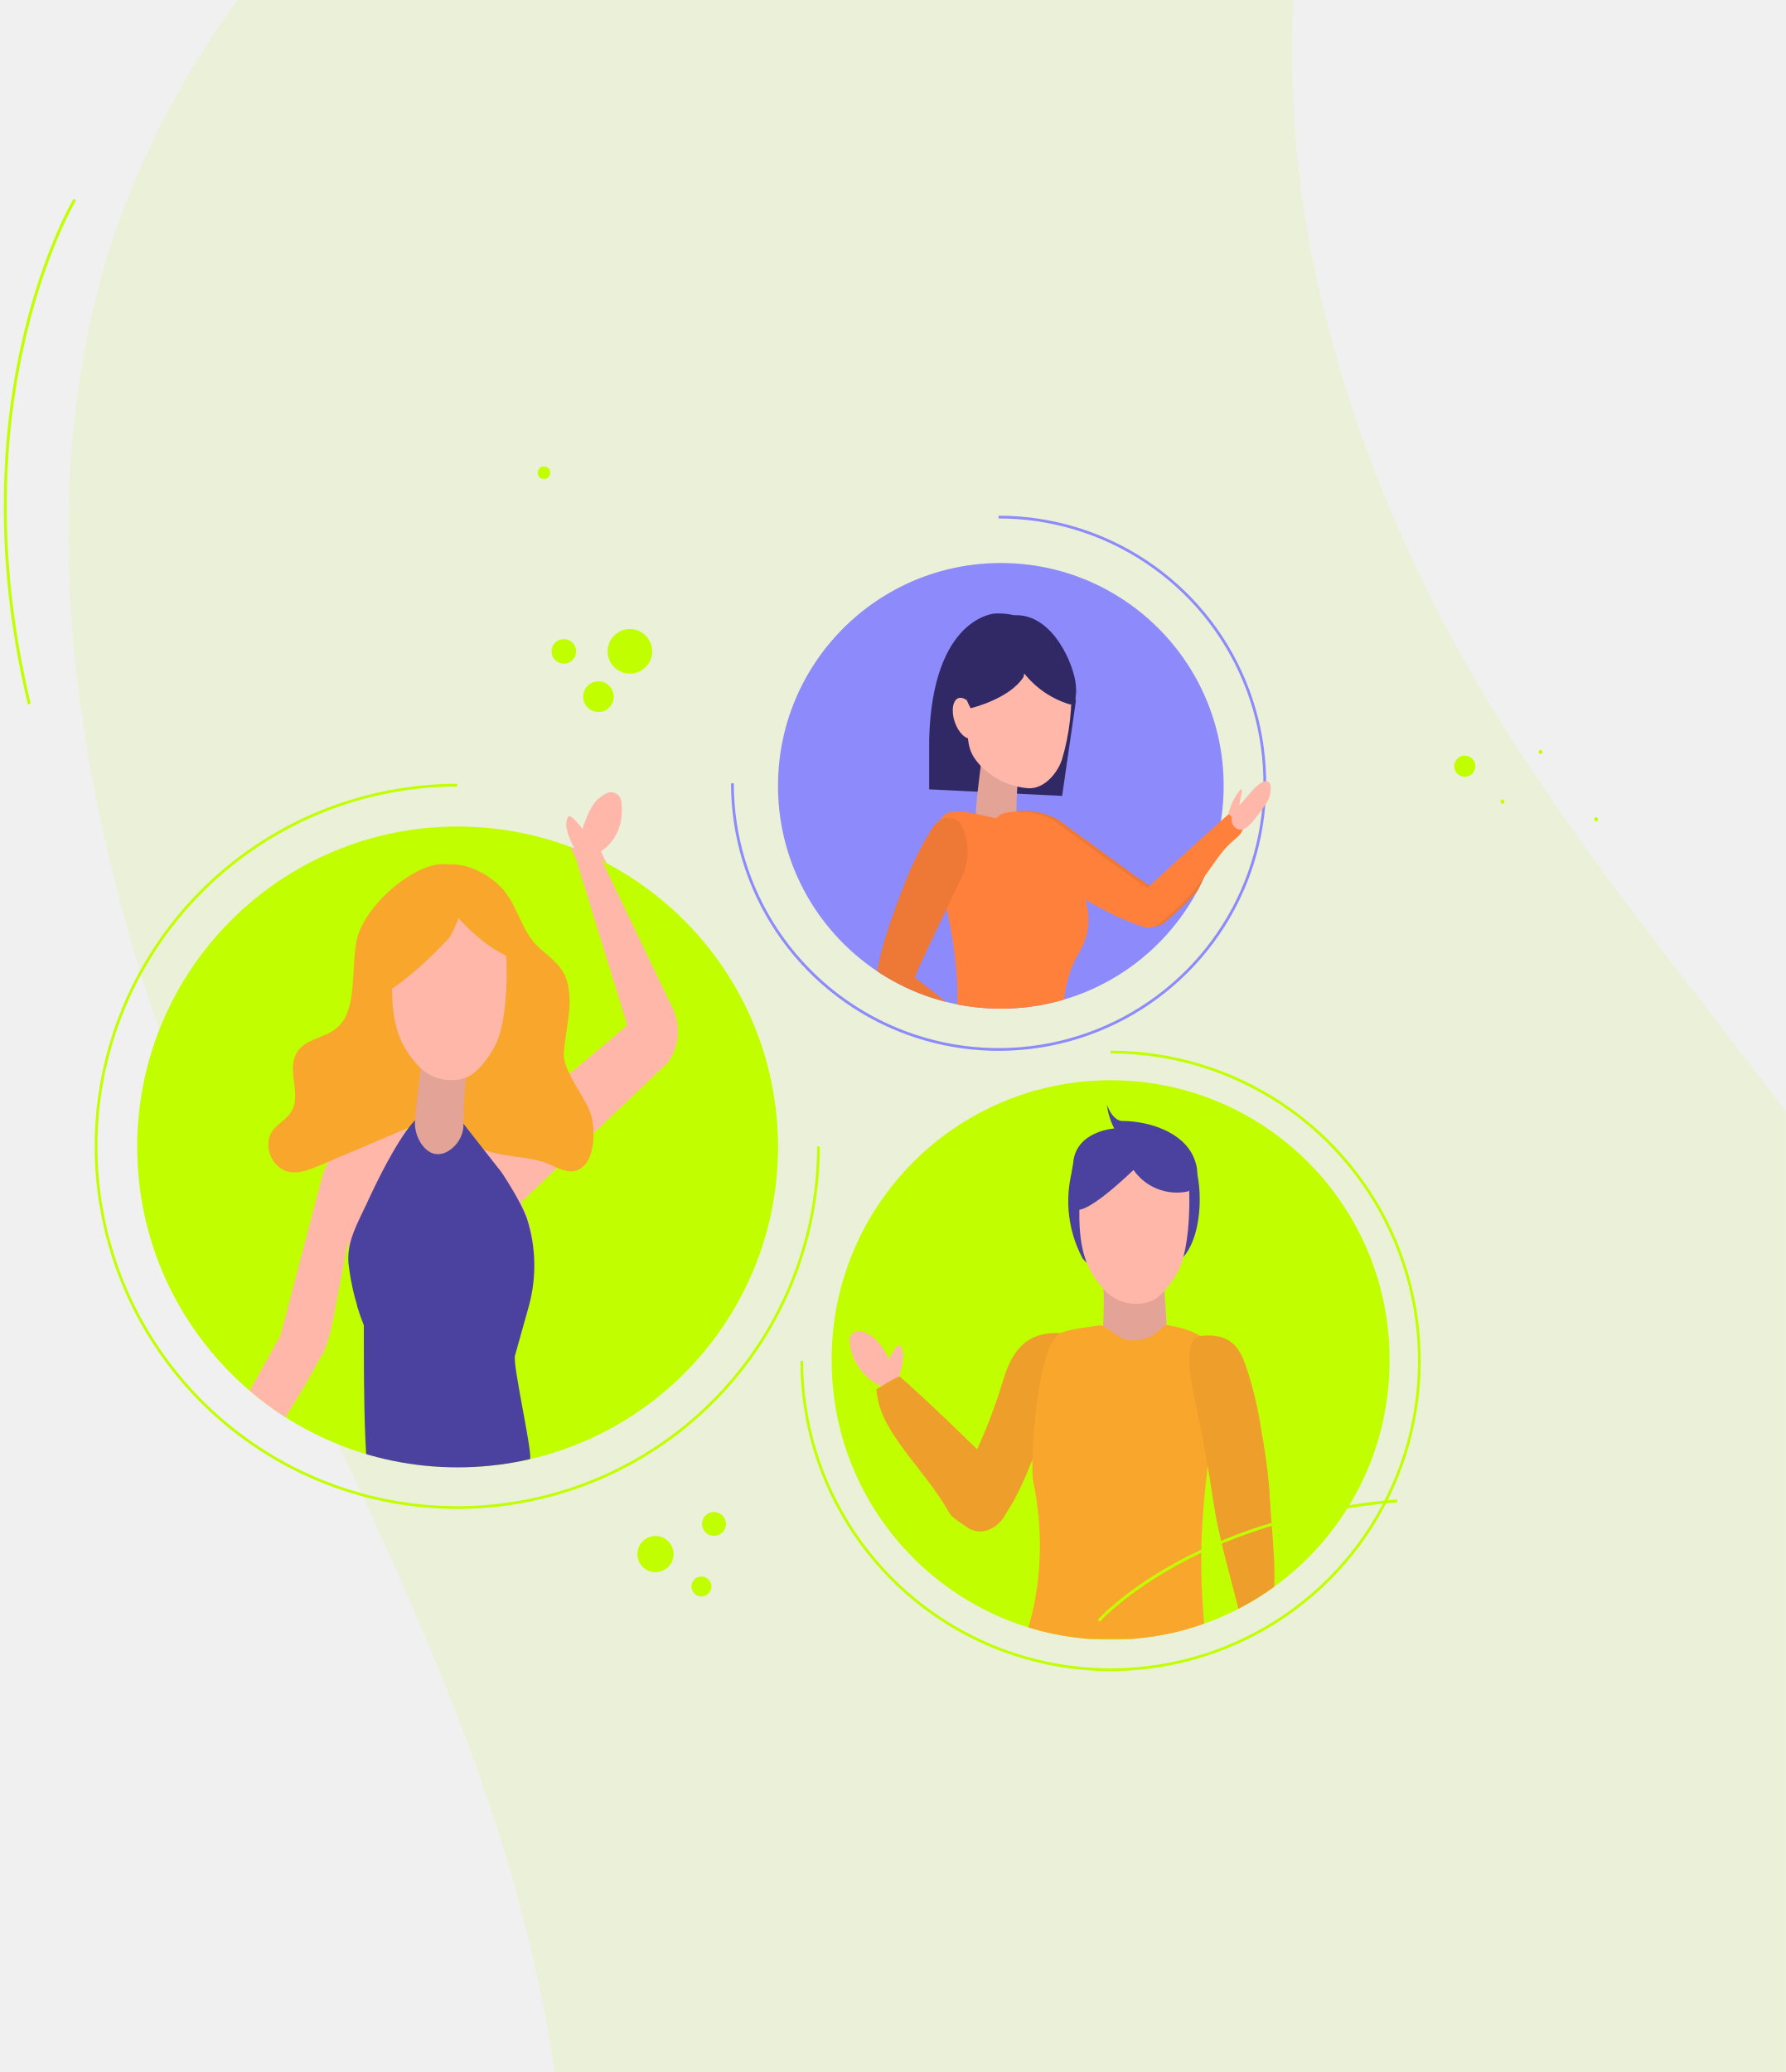
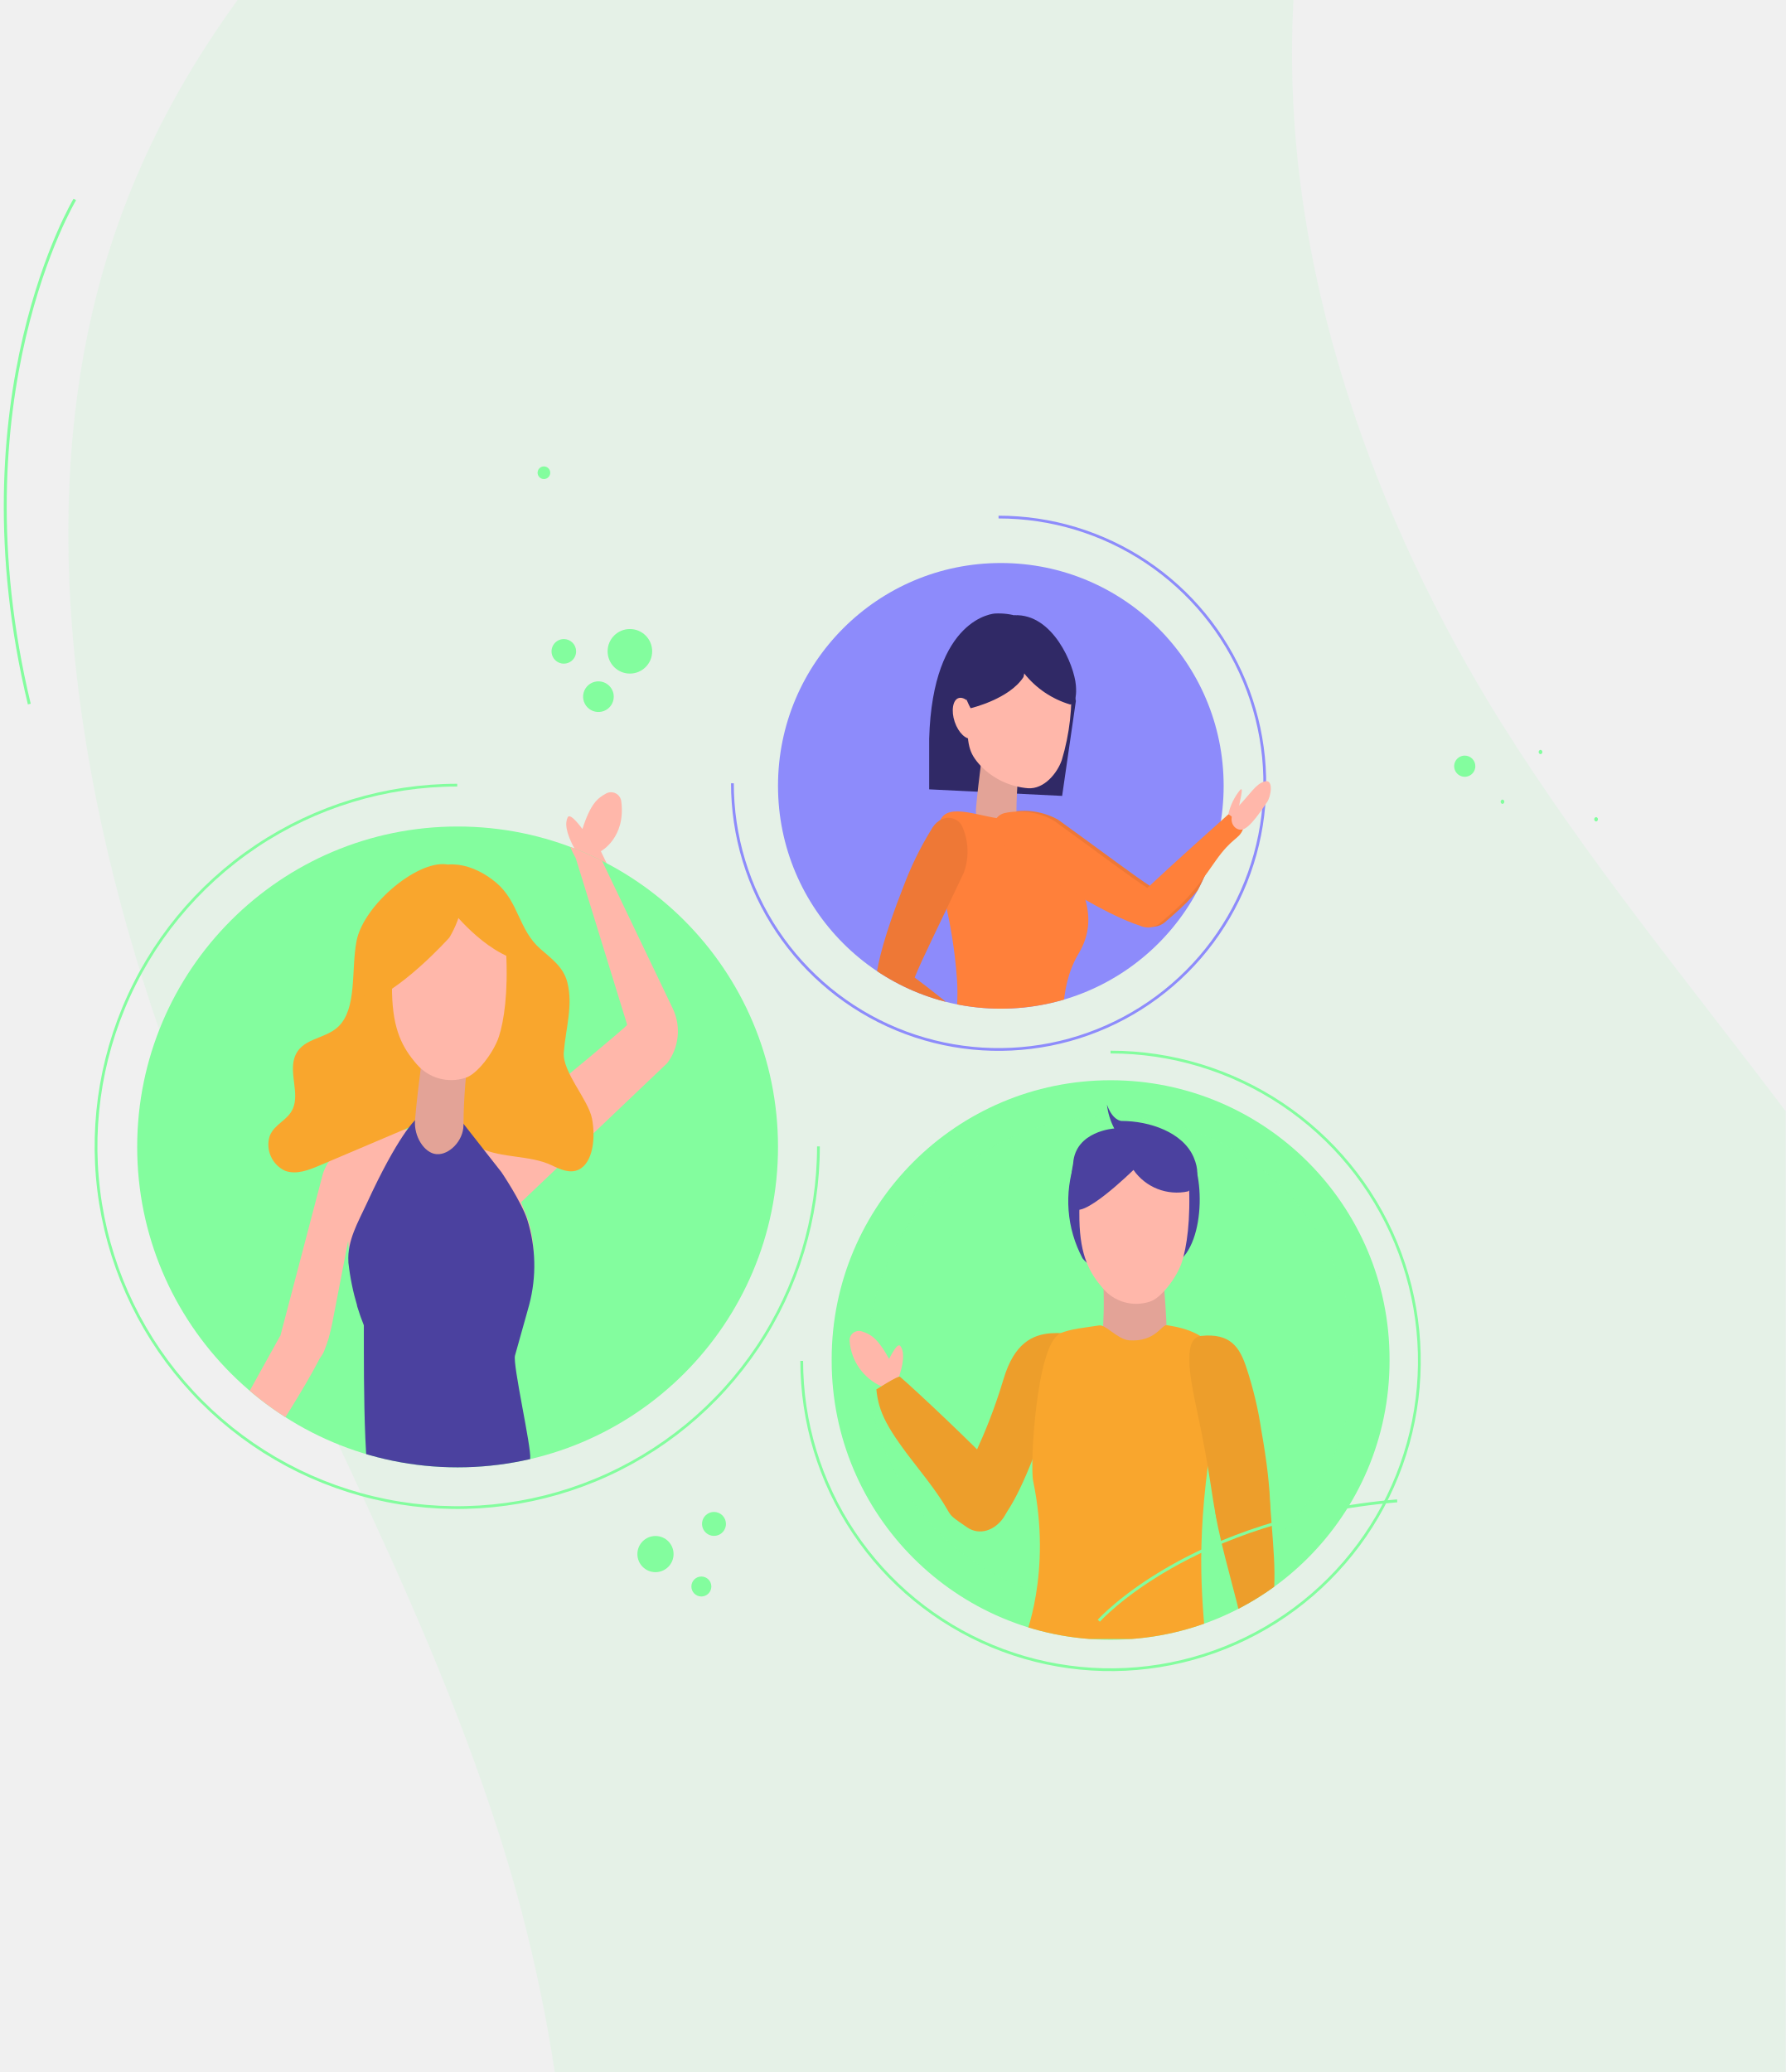
<svg xmlns="http://www.w3.org/2000/svg" width="967" height="1122" viewBox="0 0 967 1122" fill="none">
-   <path opacity="0.1" d="M967.001 601.758V1170.82C950.53 1175.13 933.924 1178.05 917.727 1180.37C798.285 1197.48 665.299 1208.86 582.336 1334.93C580.805 1337.25 579.274 1339.63 577.81 1342H298.908C320.891 1231.21 304.999 1102.52 270.834 995.001C225.644 852.858 153.468 732.872 100.451 596.466C47.434 460.06 14.323 292.397 55.498 147.732C71.969 89.965 97.933 42.485 128.627 0H700.451C692.522 144.27 745.642 283.346 812.747 391.066C860.388 467.084 914.834 532.517 967.001 601.758Z" fill="#C1FE00" />
+   <path opacity="0.1" d="M967.001 601.758V1170.82C950.53 1175.13 933.924 1178.05 917.727 1180.37C798.285 1197.48 665.299 1208.86 582.336 1334.93C580.805 1337.25 579.274 1339.63 577.81 1342H298.908C320.891 1231.21 304.999 1102.52 270.834 995.001C225.644 852.858 153.468 732.872 100.451 596.466C47.434 460.06 14.323 292.397 55.498 147.732C71.969 89.965 97.933 42.485 128.627 0H700.451C692.522 144.27 745.642 283.346 812.747 391.066C860.388 467.084 914.834 532.517 967.001 601.758Z" fill="#83FD9E" />
  <path d="M361.087 571.464L281.932 646.915L284.919 654.574C289.51 666.829 289.857 680.273 285.905 692.749L284.322 697.655L278.348 716.653C277.009 720.799 276.323 725.129 276.317 729.487C276.317 737.625 273.718 749.801 278.109 756.413C262.577 772.538 236.978 766.824 216.129 756.173C216.417 753.99 216.587 751.793 216.637 749.591C216.91 744.895 216.313 740.188 214.875 735.71L199.761 707.647C193.215 695.356 189.289 681.837 188.231 667.947L179.658 712.434C178.657 717.636 177.177 722.734 175.238 727.662C174.566 729.368 173.527 730.905 172.195 732.163C170.863 733.421 169.271 734.369 167.531 734.941C165.791 735.512 163.947 735.692 162.13 735.468C160.312 735.245 158.567 734.622 157.017 733.646H156.838C154.593 732.231 152.857 730.138 151.879 727.669C150.902 725.2 150.734 722.484 151.402 719.914L173.983 633.722C181.809 599.048 250.062 607.903 250.271 608.442C255.991 608.98 261.761 608.382 267.251 606.683C272.741 604.984 277.841 602.216 282.261 598.539C303.17 581.486 339.372 551.509 339.372 550.671L311.533 460.321C305.978 450.358 306.037 445.362 307.441 442.55C308.845 439.738 315.387 448.922 315.387 448.922C319.927 434.921 323.601 432.229 328.38 429.596C329.188 429.189 330.083 428.985 330.988 429.001C331.893 429.017 332.78 429.253 333.573 429.689C334.367 430.124 335.042 430.746 335.543 431.502C336.043 432.257 336.352 433.122 336.445 434.024C338.954 453.649 325.393 460.949 325.393 460.949L364.224 542.175C366.393 546.885 367.247 552.096 366.695 557.253C366.143 562.411 364.205 567.322 361.087 571.464Z" fill="#FFB7AA" />
  <g clip-path="url(#clip0_1102_6261)">
-     <rect x="74.289" y="447.558" width="347.02" height="347.02" rx="173.51" fill="#C1FE00" />
+     <rect x="74.289" y="447.558" width="347.02" height="347.02" rx="173.51" fill="#83FD9E" />
    <path d="M361.335 575.671L282.199 650.985L285.185 658.63C289.775 670.862 290.122 684.282 286.171 696.735L284.588 701.632L278.615 720.595C277.276 724.734 276.591 729.056 276.585 733.406C276.585 741.529 273.987 753.683 278.376 760.283C262.848 776.379 237.255 770.675 216.411 760.044C216.699 757.865 216.868 755.672 216.919 753.474C217.191 748.786 216.594 744.089 215.157 739.618L200.046 711.607C193.502 699.338 189.576 685.844 188.519 671.979L179.948 716.385C178.947 721.577 177.468 726.665 175.529 731.585C174.857 733.288 173.819 734.822 172.487 736.077C171.155 737.333 169.563 738.28 167.823 738.85C166.084 739.421 164.24 739.6 162.424 739.377C160.607 739.154 158.862 738.532 157.312 737.557H157.133C154.889 736.146 153.153 734.057 152.175 731.592C151.198 729.128 151.031 726.416 151.698 723.85L174.274 637.815C182.098 603.204 250.335 612.044 250.544 612.581C256.263 613.119 262.032 612.522 267.521 610.826C273.009 609.13 278.109 606.367 282.527 602.697C303.431 585.675 339.625 555.752 339.625 554.916L311.793 464.73C306.238 454.786 306.298 449.799 307.702 446.991C309.105 444.184 315.645 453.352 315.645 453.352C320.184 439.376 323.858 436.689 328.636 434.061C329.444 433.655 330.339 433.451 331.243 433.467C332.148 433.483 333.034 433.719 333.828 434.154C334.621 434.588 335.297 435.209 335.797 435.963C336.297 436.717 336.606 437.581 336.699 438.481C339.207 458.071 325.649 465.357 325.649 465.357L364.471 546.435C366.64 551.136 367.494 556.338 366.942 561.486C366.39 566.634 364.452 571.536 361.335 575.671Z" fill="#FFB7AA" />
    <path d="M243.319 468.343C227.641 464.312 196.941 489.576 193.059 509.614C190.073 525.591 193.447 545.987 183.264 555.872C175.769 563.098 162.898 561.844 159.374 573.043C156.776 581.613 162.062 592.035 158.687 600.128C155.94 606.758 148.623 608.49 146.025 615.209C144.905 618.833 145.142 622.74 146.692 626.202C148.241 629.664 150.998 632.444 154.447 634.023C160.628 636.233 167.168 633.605 173.26 631.036L225.909 608.669C231.442 605.767 237.579 604.202 243.826 604.1C248.903 604.458 255.144 619.3 259.892 621.6C271.838 627.333 287.098 625.392 298.953 631.096C303.582 633.336 308.718 635.605 313.377 633.366C321.141 629.663 322.634 616.045 320.574 605.683C318.513 595.32 304.448 580.449 305.314 569.847C306.359 556.678 310.45 544.404 307.195 531.832C305.045 523.5 298.386 518.931 292.712 513.914C280.767 503.492 281.006 488.471 268.821 478.079C256.637 467.686 239.466 463.356 228.208 475.092" fill="#F9A62D" />
    <path d="M202.258 806.839H201.989C196.016 807.048 197.211 718.117 197.032 717.639C196.494 716.325 195.986 714.981 195.509 713.637C195.3 713.1 195.091 712.562 194.911 711.965C194.374 710.412 193.866 708.799 193.358 707.187V706.858C192.821 705.067 192.343 703.275 191.865 701.453C191.388 699.632 190.94 697.601 190.551 695.66C189.735 691.678 189.108 687.696 188.67 683.715C188.681 683.566 188.681 683.416 188.67 683.267C187.953 671.829 193.896 661.855 198.525 651.851C215.636 614.582 224.804 606.579 224.804 606.579L250.815 608.311L271.569 634.769C271.569 634.769 282.41 650.806 285.545 660.481C290.213 675.376 290.585 691.284 286.62 706.381L285.038 712.084L278.886 734.034C277.542 738.871 287.845 783.815 287.128 789.877C284.858 805.496 217.906 810.751 202.258 806.839Z" fill="#4B419F" />
    <path d="M229.881 563.606C229.702 564.711 226.298 588.303 224.745 606.489C223.998 615.448 229.851 624.407 236.272 624.974H236.69C242.991 625.422 250.934 618.016 250.994 609.207C250.994 593.29 252.935 577.134 252.965 576.865L229.881 563.606Z" fill="#E3A397" />
    <path d="M212.291 537.595C212.769 557.962 218.055 567.458 225.61 576.208C228.757 579.918 232.934 582.611 237.612 583.945C242.29 585.279 247.259 585.195 251.889 583.704C258.25 581.972 267.388 569.847 270.136 561.426C272.883 553.005 275.242 537.804 274.077 515.437C273.48 504.089 261.684 489.576 248.515 488.561C235.345 487.545 211.126 487.784 212.291 537.595Z" fill="#FFB7AA" />
    <path d="M243.319 507.732C243.319 507.732 216.114 538.133 196.076 543.568C196.076 543.568 213.993 479.124 237.555 479.124C261.117 479.124 243.319 507.732 243.319 507.732Z" fill="#F9A62D" />
    <path d="M243.319 491.308C243.319 491.308 262.163 516.363 282.977 520.484C282.977 520.484 266.344 477.75 255.623 479.154C252.552 479.623 249.708 481.051 247.498 483.234C245.288 485.417 243.826 488.243 243.319 491.308Z" fill="#F9A62D" />
    <path d="M151.58 723.641L113.923 791.46L130.348 804.54C130.348 804.54 174.784 739.23 178.129 723.641C181.473 708.053 151.58 723.641 151.58 723.641Z" fill="#FFB7AA" />
  </g>
-   <path d="M443.205 620.766C443.205 659.452 431.733 697.27 410.24 729.436C388.747 761.603 358.198 786.674 322.456 801.478C286.715 816.283 247.386 820.157 209.442 812.609C171.499 805.062 136.647 786.433 109.291 759.077C81.936 731.722 63.306 696.869 55.759 658.926C48.212 620.983 52.085 581.654 66.89 545.912C81.695 510.171 106.765 479.622 138.932 458.129C171.099 436.636 208.916 425.164 247.603 425.164" stroke="#C1FE00" stroke-width="1.493" stroke-miterlimit="10" />
+   <path d="M443.205 620.766C443.205 659.452 431.733 697.27 410.24 729.436C388.747 761.603 358.198 786.674 322.456 801.478C286.715 816.283 247.386 820.157 209.442 812.609C171.499 805.062 136.647 786.433 109.291 759.077C81.936 731.722 63.306 696.869 55.759 658.926C48.212 620.983 52.085 581.654 66.89 545.912C81.695 510.171 106.765 479.622 138.932 458.129C171.099 436.636 208.916 425.164 247.603 425.164" stroke="#83FD9E" stroke-width="1.493" stroke-miterlimit="10" />
  <path d="M540.737 280C569.248 279.994 597.121 288.443 620.83 304.279C644.538 320.114 663.019 342.625 673.934 368.964C684.849 395.304 687.708 424.288 682.149 452.252C676.59 480.216 662.864 505.903 642.706 526.066C622.547 546.228 596.863 559.96 568.9 565.524C540.937 571.089 511.952 568.236 485.611 557.327C459.269 546.417 436.755 527.941 420.914 504.236C405.074 480.53 396.619 452.659 396.619 424.148" stroke="#8D8BFB" stroke-width="1.493" stroke-miterlimit="10" />
  <g clip-path="url(#clip1_1102_6261)">
-     <rect x="450.374" y="584.957" width="302.101" height="302.982" rx="151.051" fill="#C1FE00" />
-     <path opacity="0.86" d="M731.38 757.604C743.03 685.622 694.292 617.798 622.519 606.113C550.746 594.429 483.119 643.31 471.468 715.292C459.818 787.273 508.557 855.098 580.329 866.783C652.102 878.467 719.73 829.586 731.38 757.604Z" fill="#C1FE00" />
+     <rect x="450.374" y="584.957" width="302.101" height="302.982" rx="151.051" fill="#83FD9E" />
+     <path opacity="0.86" d="M731.38 757.604C743.03 685.622 694.292 617.798 622.519 606.113C550.746 594.429 483.119 643.31 471.468 715.292C459.818 787.273 508.557 855.098 580.329 866.783C652.102 878.467 719.73 829.586 731.38 757.604Z" fill="#83FD9E" />
    <path d="M486.912 745.36C490.141 735.509 489.21 730.912 487.514 728.805C485.817 726.698 481.494 735.865 481.494 735.865C475.009 724.153 471.26 722.429 466.553 720.896C465.748 720.666 464.899 720.638 464.081 720.814C463.262 720.99 462.5 721.365 461.861 721.907C461.222 722.448 460.727 723.138 460.419 723.917C460.111 724.695 460 725.537 460.095 726.369C460.525 731.611 462.357 736.641 465.4 740.931C468.443 745.22 472.584 748.612 477.389 750.751L486.912 745.36Z" fill="#FFB7AA" />
    <path d="M582.111 628.898C579.146 637.443 577.977 646.508 578.679 655.525C579.38 664.542 581.937 673.317 586.188 681.3C586.188 681.3 591.661 690.139 607.806 686.417C628.603 681.656 635.581 688.442 642.367 678.701C655.091 660.422 649.755 618.281 637.523 620.99" fill="#4B419F" />
    <path d="M628.905 681.136C629.042 682.203 631.395 704.669 631.833 721.909C632.025 730.364 623.46 738.327 614.922 738.573H614.539C606.165 738.573 596.287 731.075 597.026 722.784C597.845 712.597 597.946 702.365 597.327 692.164L628.905 681.136Z" fill="#E3A397" />
    <path d="M541.339 823.84C545.772 818.996 553.981 806.655 565.611 772.587C572.698 751.818 587.502 741.173 588.789 734.523C591.114 722.675 577.022 721.416 569.141 721.963C559.044 722.702 549.248 727.436 543.501 746.591C533.212 780.851 522.622 795.846 520.871 804.439C517.204 821.979 535.866 829.613 541.339 823.84Z" fill="#ED9E2B" />
    <path d="M659.579 758.905C647.32 825.755 650.166 857.415 652.765 887.516H554.692C554.692 887.516 569.934 851.943 559.454 801.839C557.702 793.493 561.123 728.887 573.82 722.21C578.663 719.665 588.706 718.789 595.219 717.722C598.831 717.147 605.206 725.357 611.5 725.794C625.757 726.779 628.986 717.147 631.941 717.585C656.842 721.416 664.313 733.101 659.579 758.905Z" fill="#F9A62D" />
    <path d="M686.616 831.2C688.121 824.797 689.352 810.021 683.058 774.584C681.353 763.1 678.662 751.784 675.013 740.762C671.292 729.269 666.065 721.854 650.604 723.386C640.507 724.399 643.982 744.402 648.224 763.967C655.804 798.938 656.707 815.767 659.334 824.168C664.697 841.161 684.809 838.78 686.616 831.2Z" fill="#ED9E2B" />
    <path d="M584.52 660.695C584.985 680.233 589.993 689.236 597.299 697.719C600.316 701.277 604.323 703.859 608.81 705.136C613.297 706.412 618.063 706.326 622.501 704.888C628.603 703.246 637.36 691.644 639.987 683.544C642.614 675.445 644.885 660.887 643.763 639.433C643.216 628.488 631.887 614.669 619.272 613.821C606.657 612.972 583.425 612.945 584.52 660.695Z" fill="#FFB7AA" />
    <path d="M487.378 745.524C496.38 753.241 527.548 782.63 540.874 796.859C556.609 813.688 537.591 836.728 523.553 826.96C508.311 816.479 520.68 824.935 497.42 795.354C480.099 773.299 475.83 764.843 474.571 752.365C474.571 752.447 486.42 744.703 487.378 745.524Z" fill="#ED9E2B" />
    <path d="M672.331 879.279C670.607 868.169 661.139 837.932 658.239 819.735C654.818 798.199 683.222 780.03 685.466 795.901C687.819 812.319 686.615 798.993 689.324 834.512C691.349 861 689.598 870.222 685.165 880.456C681.58 888.857 673.453 886.613 672.331 879.279Z" fill="#ED9E2B" />
    <path d="M607.342 607.007C607.342 607.007 602.608 607.007 599.434 598.168C599.954 602.68 601.299 607.058 603.401 611.084C603.401 611.084 582.276 612.425 581.127 630.102C581.127 630.102 578.172 643.784 581.127 653.252C584.082 662.72 613.8 633.523 613.8 633.523C617.021 638.155 621.54 641.731 626.789 643.801C632.038 645.87 637.782 646.341 643.298 645.153C643.298 645.153 652.219 640.2 646.39 626.654C640.562 613.109 622.501 607.007 607.342 607.007Z" fill="#4B419F" />
  </g>
-   <path d="M601.388 569.7C634.463 569.7 666.796 579.508 694.297 597.884C721.798 616.26 743.233 642.378 755.891 672.935C768.548 703.493 771.86 737.118 765.407 769.558C758.954 801.998 743.027 831.796 719.639 855.183C696.251 878.571 666.453 894.499 634.013 900.951C601.574 907.404 567.949 904.092 537.391 891.435C506.833 878.778 480.715 857.343 462.34 829.842C443.964 802.34 434.156 770.008 434.156 736.932" stroke="#C1FE00" stroke-width="1.493" stroke-miterlimit="10" />
-   <path d="M40.526 108C40.526 108 -24.048 215.422 15.866 381.258" stroke="#C1FE00" stroke-width="1.584" stroke-miterlimit="10" />
-   <path d="M595.033 877.632C595.033 877.632 644.328 822.222 756.606 812.718" stroke="#C1FE00" stroke-width="1.584" stroke-miterlimit="10" />
-   <path d="M341.104 364.751C347.767 364.751 353.168 359.35 353.168 352.686C353.168 346.023 347.767 340.622 341.104 340.622C334.441 340.622 329.039 346.023 329.039 352.686C329.039 359.35 334.441 364.751 341.104 364.751Z" fill="#C1FE00" />
-   <path d="M354.96 851.337C360.37 851.337 364.755 846.952 364.755 841.542C364.755 836.132 360.37 831.747 354.96 831.747C349.55 831.747 345.165 836.132 345.165 841.542C345.165 846.952 349.55 851.337 354.96 851.337Z" fill="#C1FE00" />
-   <path d="M311.986 352.687C311.992 354.005 311.607 355.296 310.878 356.395C310.15 357.494 309.112 358.352 307.896 358.86C306.68 359.369 305.34 359.505 304.046 359.252C302.752 358.998 301.563 358.366 300.629 357.436C299.694 356.506 299.057 355.319 298.798 354.027C298.538 352.734 298.668 351.394 299.172 350.175C299.675 348.956 300.528 347.915 301.624 347.182C302.72 346.448 304.008 346.057 305.327 346.057C307.088 346.057 308.777 346.755 310.025 347.997C311.273 349.239 311.978 350.926 311.986 352.687Z" fill="#C1FE00" />
-   <path d="M379.806 864.507C382.791 864.507 385.211 862.087 385.211 859.102C385.211 856.117 382.791 853.697 379.806 853.697C376.821 853.697 374.401 856.117 374.401 859.102C374.401 862.087 376.821 864.507 379.806 864.507Z" fill="#C1FE00" />
-   <path d="M798.931 414.9C798.931 416.034 798.595 417.143 797.965 418.086C797.334 419.029 796.439 419.764 795.391 420.198C794.343 420.632 793.19 420.745 792.078 420.524C790.966 420.303 789.944 419.756 789.142 418.955C788.34 418.153 787.794 417.131 787.573 416.018C787.351 414.906 787.465 413.753 787.899 412.705C788.333 411.658 789.068 410.762 790.011 410.132C790.954 409.502 792.063 409.166 793.197 409.166C794.718 409.166 796.176 409.77 797.251 410.845C798.327 411.92 798.931 413.379 798.931 414.9Z" fill="#C1FE00" />
-   <path d="M393.124 825.267C393.112 826.546 392.722 827.793 392.003 828.851C391.284 829.908 390.268 830.73 389.083 831.211C387.898 831.692 386.597 831.812 385.344 831.555C384.091 831.299 382.941 830.677 382.041 829.768C381.141 828.86 380.53 827.705 380.284 826.449C380.039 825.194 380.171 823.894 380.663 822.714C381.155 821.533 381.986 820.524 383.05 819.815C384.114 819.105 385.365 818.727 386.644 818.727C387.5 818.727 388.348 818.896 389.138 819.226C389.928 819.555 390.645 820.038 391.248 820.646C391.85 821.254 392.326 821.975 392.648 822.769C392.97 823.562 393.132 824.411 393.124 825.267Z" fill="#C1FE00" />
-   <path d="M294.539 259.409C296.429 259.409 297.961 257.877 297.961 255.988C297.961 254.098 296.429 252.566 294.539 252.566C292.65 252.566 291.118 254.098 291.118 255.988C291.118 257.877 292.65 259.409 294.539 259.409Z" fill="#C1FE00" />
-   <path d="M332.293 376.159C332.509 377.787 332.238 379.442 331.513 380.916C330.789 382.389 329.643 383.615 328.222 384.437C326.8 385.26 325.167 385.642 323.528 385.537C321.889 385.431 320.319 384.841 319.015 383.842C317.711 382.844 316.733 381.481 316.204 379.926C315.675 378.372 315.619 376.695 316.043 375.108C316.467 373.522 317.352 372.097 318.586 371.013C319.82 369.93 321.348 369.237 322.976 369.022C325.156 368.741 327.359 369.334 329.105 370.671C330.85 372.008 331.996 373.981 332.293 376.159Z" fill="#C1FE00" />
-   <path d="M834.224 408.405C834.506 408.359 834.762 408.214 834.947 407.996C835.132 407.779 835.233 407.502 835.233 407.217C835.233 406.931 835.132 406.655 834.947 406.437C834.762 406.22 834.506 406.075 834.224 406.029C833.942 406.075 833.686 406.22 833.501 406.437C833.316 406.655 833.215 406.931 833.215 407.217C833.215 407.502 833.316 407.779 833.501 407.996C833.686 408.214 833.942 408.359 834.224 408.405Z" fill="#C1FE00" />
-   <path d="M864.321 444.838C864.603 444.792 864.859 444.647 865.044 444.429C865.228 444.212 865.33 443.935 865.33 443.65C865.33 443.364 865.228 443.088 865.044 442.87C864.859 442.653 864.603 442.508 864.321 442.462C864.039 442.508 863.783 442.653 863.598 442.87C863.413 443.088 863.312 443.364 863.312 443.65C863.312 443.935 863.413 444.212 863.598 444.429C863.783 444.647 864.039 444.792 864.321 444.838Z" fill="#C1FE00" />
-   <path d="M813.631 435.334C813.913 435.288 814.169 435.143 814.354 434.925C814.539 434.707 814.64 434.431 814.64 434.146C814.64 433.86 814.539 433.584 814.354 433.366C814.169 433.149 813.913 433.004 813.631 432.958C813.349 433.004 813.093 433.149 812.908 433.366C812.723 433.584 812.622 433.86 812.622 434.146C812.622 434.431 812.723 434.707 812.908 434.925C813.093 435.143 813.349 435.288 813.631 435.334Z" fill="#C1FE00" />
+   <path d="M601.388 569.7C634.463 569.7 666.796 579.508 694.297 597.884C721.798 616.26 743.233 642.378 755.891 672.935C768.548 703.493 771.86 737.118 765.407 769.558C758.954 801.998 743.027 831.796 719.639 855.183C696.251 878.571 666.453 894.499 634.013 900.951C601.574 907.404 567.949 904.092 537.391 891.435C506.833 878.778 480.715 857.343 462.34 829.842C443.964 802.34 434.156 770.008 434.156 736.932" stroke="#83FD9E" stroke-width="1.493" stroke-miterlimit="10" />
+   <path d="M40.526 108C40.526 108 -24.048 215.422 15.866 381.258" stroke="#83FD9E" stroke-width="1.584" stroke-miterlimit="10" />
+   <path d="M595.033 877.632C595.033 877.632 644.328 822.222 756.606 812.718" stroke="#83FD9E" stroke-width="1.584" stroke-miterlimit="10" />
+   <path d="M341.104 364.751C347.767 364.751 353.168 359.35 353.168 352.686C353.168 346.023 347.767 340.622 341.104 340.622C334.441 340.622 329.039 346.023 329.039 352.686C329.039 359.35 334.441 364.751 341.104 364.751Z" fill="#83FD9E" />
+   <path d="M354.96 851.337C360.37 851.337 364.755 846.952 364.755 841.542C364.755 836.132 360.37 831.747 354.96 831.747C349.55 831.747 345.165 836.132 345.165 841.542C345.165 846.952 349.55 851.337 354.96 851.337Z" fill="#83FD9E" />
+   <path d="M311.986 352.687C311.992 354.005 311.607 355.296 310.878 356.395C310.15 357.494 309.112 358.352 307.896 358.86C306.68 359.369 305.34 359.505 304.046 359.252C302.752 358.998 301.563 358.366 300.629 357.436C299.694 356.506 299.057 355.319 298.798 354.027C298.538 352.734 298.668 351.394 299.172 350.175C299.675 348.956 300.528 347.915 301.624 347.182C302.72 346.448 304.008 346.057 305.327 346.057C307.088 346.057 308.777 346.755 310.025 347.997C311.273 349.239 311.978 350.926 311.986 352.687Z" fill="#83FD9E" />
+   <path d="M379.806 864.507C382.791 864.507 385.211 862.087 385.211 859.102C385.211 856.117 382.791 853.697 379.806 853.697C376.821 853.697 374.401 856.117 374.401 859.102C374.401 862.087 376.821 864.507 379.806 864.507Z" fill="#83FD9E" />
+   <path d="M798.931 414.9C798.931 416.034 798.595 417.143 797.965 418.086C797.334 419.029 796.439 419.764 795.391 420.198C794.343 420.632 793.19 420.745 792.078 420.524C790.966 420.303 789.944 419.756 789.142 418.955C788.34 418.153 787.794 417.131 787.573 416.018C787.351 414.906 787.465 413.753 787.899 412.705C788.333 411.658 789.068 410.762 790.011 410.132C790.954 409.502 792.063 409.166 793.197 409.166C794.718 409.166 796.176 409.77 797.251 410.845C798.327 411.92 798.931 413.379 798.931 414.9Z" fill="#83FD9E" />
+   <path d="M393.124 825.267C393.112 826.546 392.722 827.793 392.003 828.851C391.284 829.908 390.268 830.73 389.083 831.211C387.898 831.692 386.597 831.812 385.344 831.555C384.091 831.299 382.941 830.677 382.041 829.768C381.141 828.86 380.53 827.705 380.284 826.449C380.039 825.194 380.171 823.894 380.663 822.714C381.155 821.533 381.986 820.524 383.05 819.815C384.114 819.105 385.365 818.727 386.644 818.727C387.5 818.727 388.348 818.896 389.138 819.226C389.928 819.555 390.645 820.038 391.248 820.646C391.85 821.254 392.326 821.975 392.648 822.769C392.97 823.562 393.132 824.411 393.124 825.267Z" fill="#83FD9E" />
+   <path d="M294.539 259.409C296.429 259.409 297.961 257.877 297.961 255.988C297.961 254.098 296.429 252.566 294.539 252.566C292.65 252.566 291.118 254.098 291.118 255.988C291.118 257.877 292.65 259.409 294.539 259.409Z" fill="#83FD9E" />
+   <path d="M332.293 376.159C332.509 377.787 332.238 379.442 331.513 380.916C330.789 382.389 329.643 383.615 328.222 384.437C326.8 385.26 325.167 385.642 323.528 385.537C321.889 385.431 320.319 384.841 319.015 383.842C317.711 382.844 316.733 381.481 316.204 379.926C315.675 378.372 315.619 376.695 316.043 375.108C316.467 373.522 317.352 372.097 318.586 371.013C319.82 369.93 321.348 369.237 322.976 369.022C325.156 368.741 327.359 369.334 329.105 370.671C330.85 372.008 331.996 373.981 332.293 376.159Z" fill="#83FD9E" />
+   <path d="M834.224 408.405C834.506 408.359 834.762 408.214 834.947 407.996C835.132 407.779 835.233 407.502 835.233 407.217C835.233 406.931 835.132 406.655 834.947 406.437C834.762 406.22 834.506 406.075 834.224 406.029C833.942 406.075 833.686 406.22 833.501 406.437C833.316 406.655 833.215 406.931 833.215 407.217C833.215 407.502 833.316 407.779 833.501 407.996C833.686 408.214 833.942 408.359 834.224 408.405Z" fill="#83FD9E" />
+   <path d="M864.321 444.838C864.603 444.792 864.859 444.647 865.044 444.429C865.228 444.212 865.33 443.935 865.33 443.65C865.33 443.364 865.228 443.088 865.044 442.87C864.859 442.653 864.603 442.508 864.321 442.462C864.039 442.508 863.783 442.653 863.598 442.87C863.413 443.088 863.312 443.364 863.312 443.65C863.312 443.935 863.413 444.212 863.598 444.429C863.783 444.647 864.039 444.792 864.321 444.838Z" fill="#83FD9E" />
+   <path d="M813.631 435.334C813.913 435.288 814.169 435.143 814.354 434.925C814.539 434.707 814.64 434.431 814.64 434.146C814.64 433.86 814.539 433.584 814.354 433.366C814.169 433.149 813.913 433.004 813.631 432.958C813.349 433.004 813.093 433.149 812.908 433.366C812.723 433.584 812.622 433.86 812.622 434.146C812.622 434.431 812.723 434.707 812.908 434.925C813.093 435.143 813.349 435.288 813.631 435.334Z" fill="#83FD9E" />
  <path d="M665.146 441.021C666.213 436.119 668.435 431.543 671.626 427.672C674.403 425.104 669.356 439.617 670.372 443.35C673.059 453.563 664.041 445.231 665.146 441.021Z" fill="#FFB7AA" />
  <g clip-path="url(#clip2_1102_6261)">
    <rect x="421.309" y="304.875" width="241.329" height="241.329" rx="120.664" fill="#8D8BFB" />
    <path d="M667.63 440.63C662.524 445.14 637.051 467.985 623.791 480.438C614.833 474.734 596.616 460.907 573.025 443.886C564.911 439.372 555.434 437.96 546.357 439.914C540.384 441.437 536.89 450.097 545.401 456.965C554.498 464.439 564.13 471.236 574.219 477.302C598.736 492.622 612.294 498.475 619.73 500.834C620.862 501.381 622.089 501.705 623.344 501.79C624.014 501.924 624.704 501.924 625.374 501.79C627.419 501.542 629.342 500.689 630.899 499.341C643.561 488.411 648.04 484.141 660.762 465.775C669.721 453.024 673.304 454.248 675.514 448.843C675.962 447.678 668.198 440.123 667.63 440.63Z" fill="#EE7836" />
    <path d="M538.77 332.228C538.77 332.228 505.025 333.99 503.174 400.017V427.431L575.173 430.984L582.609 379.62C582.609 379.62 575.323 330.406 538.77 332.228Z" fill="#302966" />
    <path d="M532.858 401.599C532.709 402.525 529.872 422.504 528.528 437.704C527.901 445.199 532.828 452.635 538.234 453.262H538.472C543.758 453.621 550.418 447.29 550.418 439.973C550.418 426.565 552.06 412.947 552.09 412.738L532.858 401.599Z" fill="#E3A397" />
    <path d="M511.446 486.858C514.85 500.855 517.097 515.107 518.165 529.472C518.979 540.048 518.214 550.687 515.896 561.037C514.612 567.279 512.909 573.46 511.088 579.552C510.371 581.852 498.934 620.942 498.575 622.943C498.575 622.943 585.805 630.409 590.583 630.737C590.911 613.745 561.885 553.631 584.073 516.392C597.182 494.413 582.639 477.033 575.86 456.667C574.188 451.679 568.843 443.198 563.915 441.735C561.347 440.869 543.011 443.497 540.264 443.109C525.721 440.899 508.251 433.075 508.101 450.007C508.101 455.771 506.728 457.353 508.101 462.908C509.595 469.119 507.176 473.539 509.176 479.601C510.043 481.901 510.789 484.379 511.446 486.858Z" fill="#FF803A" />
    <path d="M523.451 386.399C523.989 403.57 524.228 407.303 531.216 414.889C537.99 421.809 547.036 426.051 556.689 426.834C565.438 427.431 572.546 418.651 574.995 411.574C579.23 397.462 580.909 382.706 579.952 368.004C579.384 358.478 568.455 346.174 556.42 345.368C544.385 344.561 522.137 344.442 523.451 386.399Z" fill="#FFB7AA" />
    <path d="M528.528 386.967C530.529 392.939 529.573 398.912 526.408 399.867C523.243 400.823 519.032 396.881 517.001 390.909C514.97 384.936 515.956 378.963 519.121 378.008C522.287 377.052 526.498 380.904 528.528 386.967Z" fill="#FFB7AA" />
    <path d="M540.832 564.711C535.875 562.113 509.954 540.104 495.321 529.353C499.233 519.379 509.506 499.042 521.899 472.614C524.913 464.419 524.592 455.369 521.003 447.409C518.435 441.974 509.267 439.973 504.071 449.619C498.196 459.233 493.246 469.382 489.289 479.93C478.717 506.807 475.432 521.26 474.506 528.995C474.181 530.2 474.08 531.456 474.208 532.698C474.208 533.386 474.35 534.068 474.626 534.699C475.233 536.673 476.432 538.414 478.06 539.686C491.11 550.138 495.978 553.721 516.523 562.919C530.679 569.31 532.231 574.864 537.009 573.968C540.832 573.281 544.834 566.801 540.832 564.711Z" fill="#EE7836" />
    <path d="M525.601 383.502C525.601 383.502 546.505 378.635 554.24 366.63C554.24 366.63 560.839 339.753 550.835 338.828C540.831 337.902 520.017 360.18 520.465 367.556C521.205 373.137 522.945 378.538 525.601 383.502Z" fill="#302966" />
    <path d="M554.657 364.689C561.015 372.693 569.677 378.551 579.473 381.472C579.473 381.472 583.534 381.77 582.609 370.99C581.683 360.209 570.245 332.168 549.282 333.153L554.657 364.689Z" fill="#302966" />
  </g>
  <path d="M665.146 441.021C660.039 445.531 634.566 468.376 621.307 480.828C612.348 475.125 594.132 461.298 570.54 444.276C562.427 439.762 552.949 438.351 543.873 440.305C537.9 441.828 534.406 450.488 542.917 457.356C552.014 464.829 561.645 471.626 571.735 477.693C596.252 493.013 609.81 498.866 617.246 501.225C618.378 501.772 619.605 502.096 620.859 502.18C621.529 502.315 622.22 502.315 622.89 502.18C624.934 501.933 626.858 501.08 628.414 499.732C641.076 488.802 645.556 484.531 658.277 466.166C667.236 453.414 670.82 454.639 673.03 449.234C673.478 448.069 665.713 440.514 665.146 441.021Z" fill="#FF803A" />
  <path d="M669.744 437.557C677.18 429.882 679.897 424.567 684.855 423.133C689.812 421.7 688.319 431.316 686.139 434.362C683.959 437.408 676.822 448.905 672.342 449.293C667.863 449.681 664.13 443.231 669.744 437.557Z" fill="#FFB7AA" />
  <defs>
    <clipPath id="clip0_1102_6261">
      <rect x="74.289" y="447.558" width="347.02" height="347.02" rx="173.51" fill="white" />
    </clipPath>
    <clipPath id="clip1_1102_6261">
      <rect x="450.374" y="584.957" width="302.101" height="302.982" rx="151.051" fill="white" />
    </clipPath>
    <clipPath id="clip2_1102_6261">
      <rect x="421.309" y="304.875" width="241.329" height="241.329" rx="120.664" fill="white" />
    </clipPath>
  </defs>
</svg>
